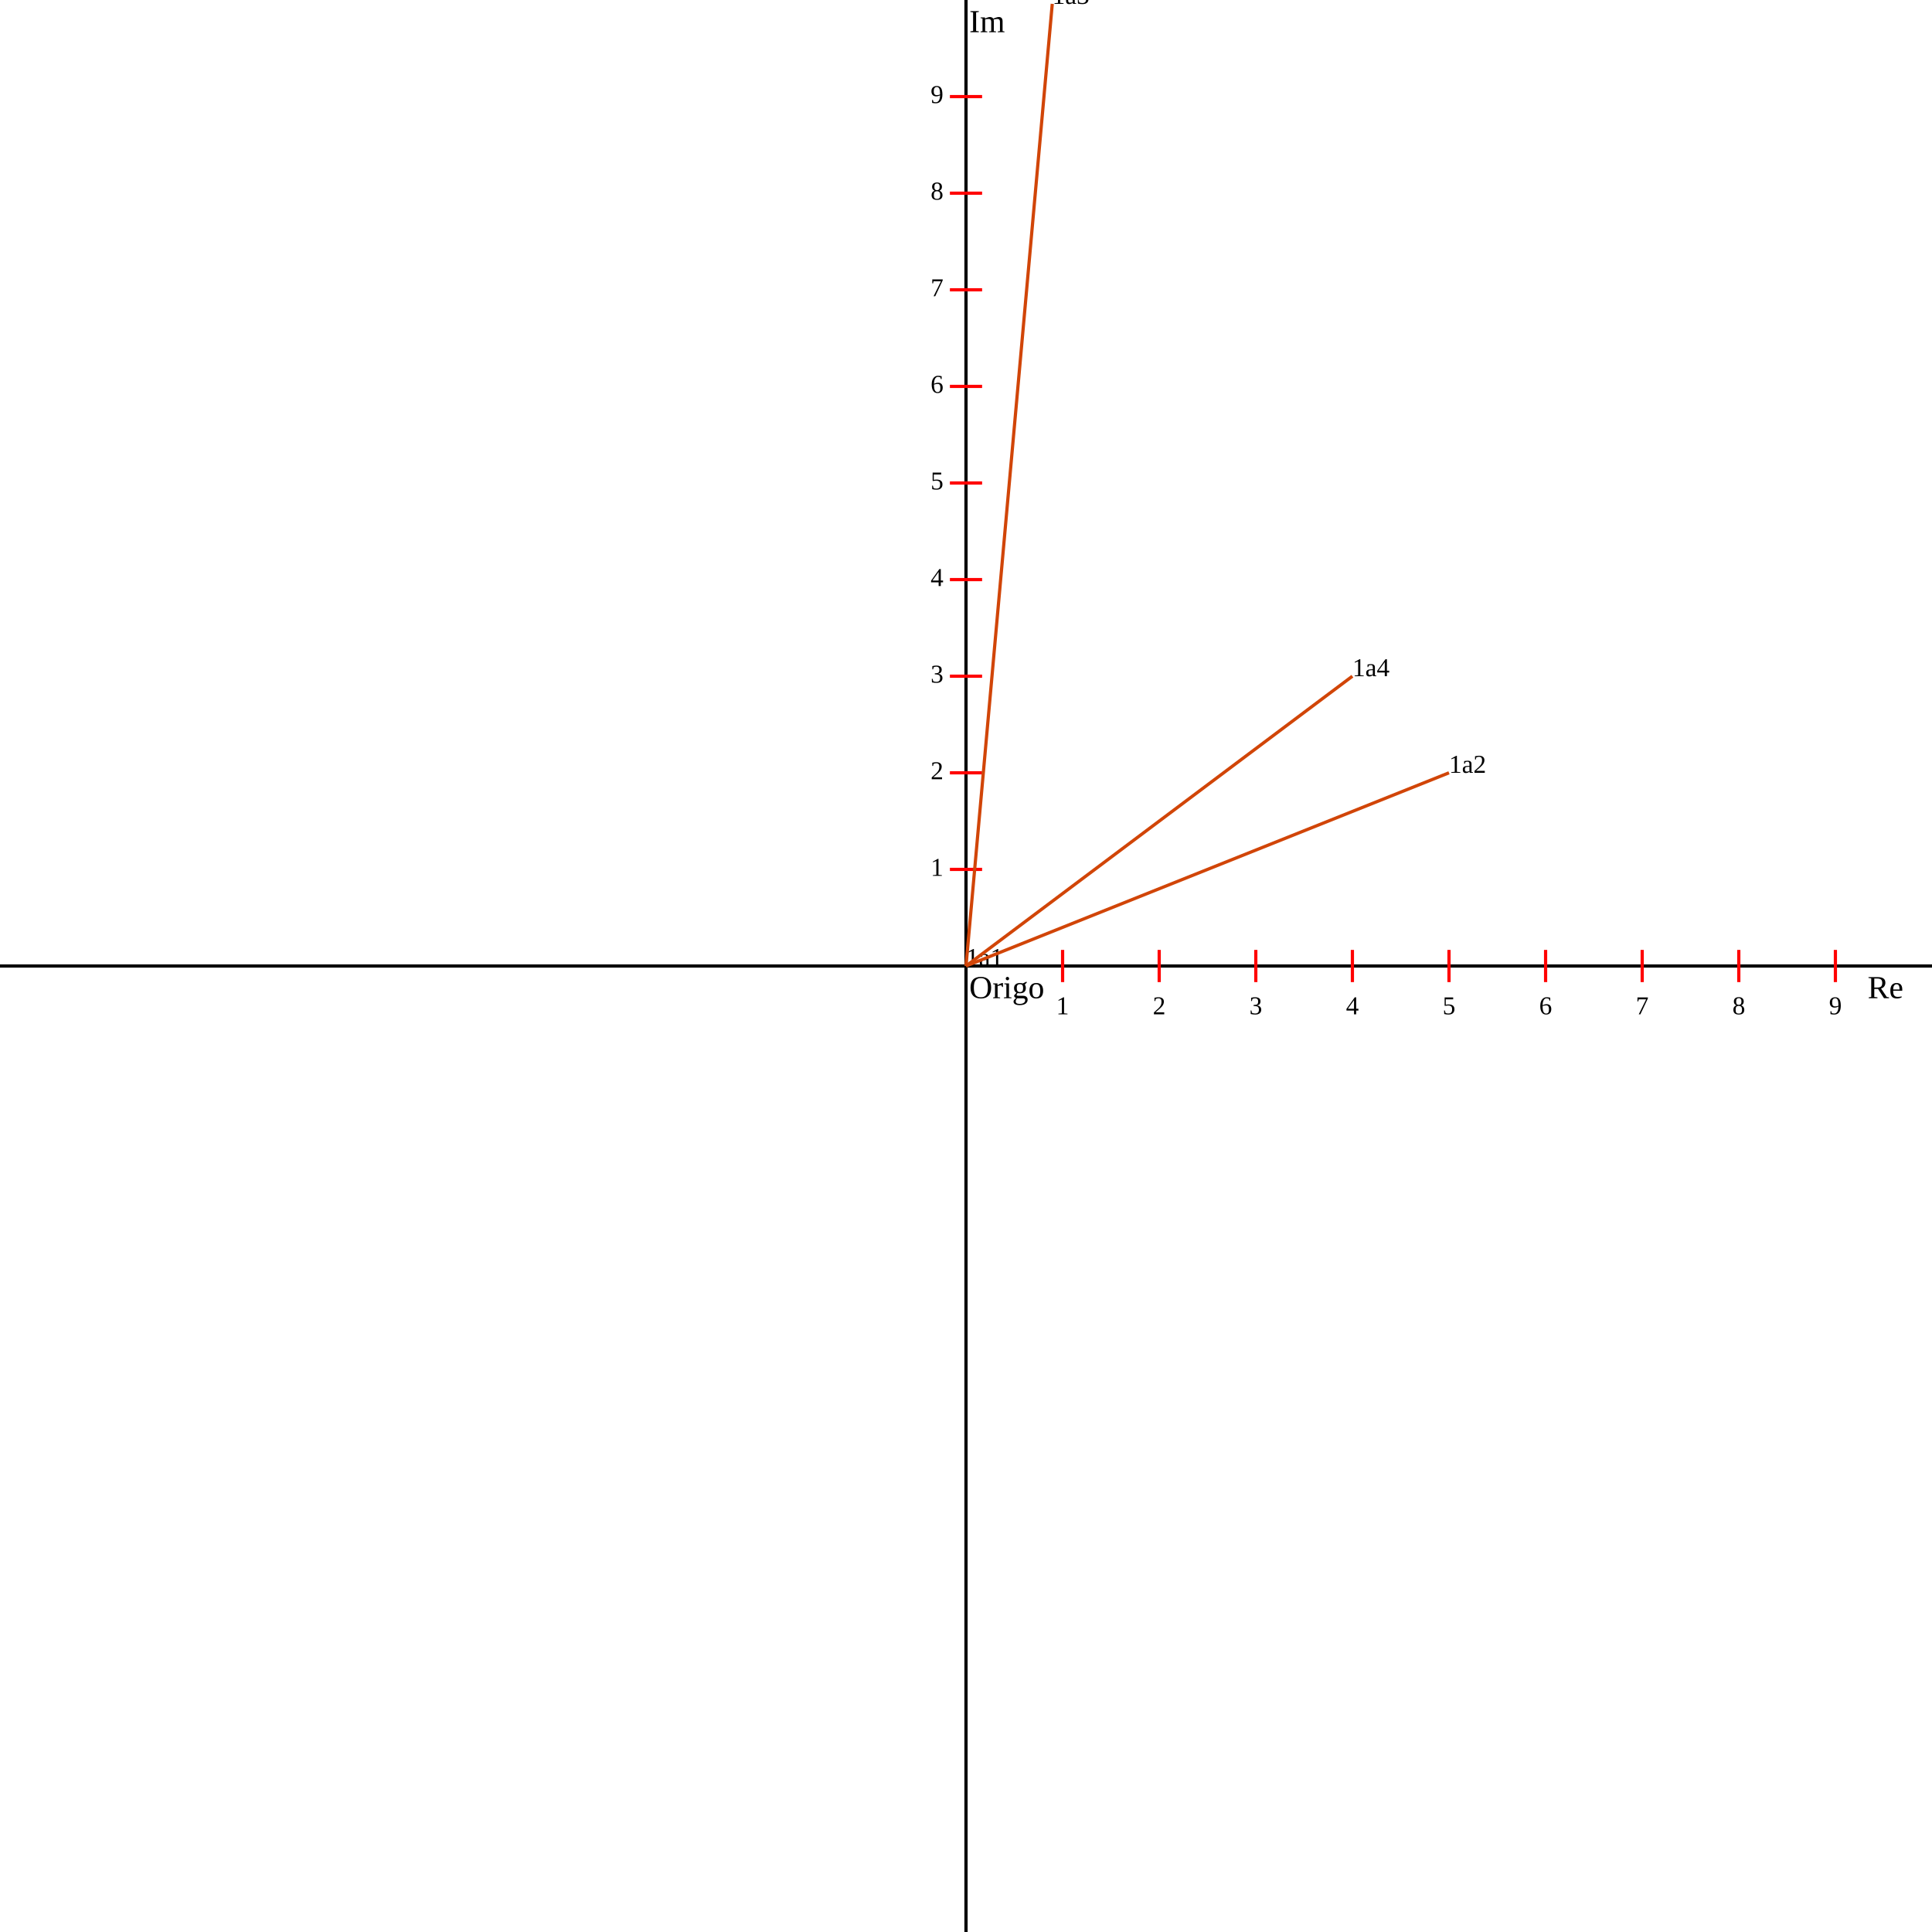
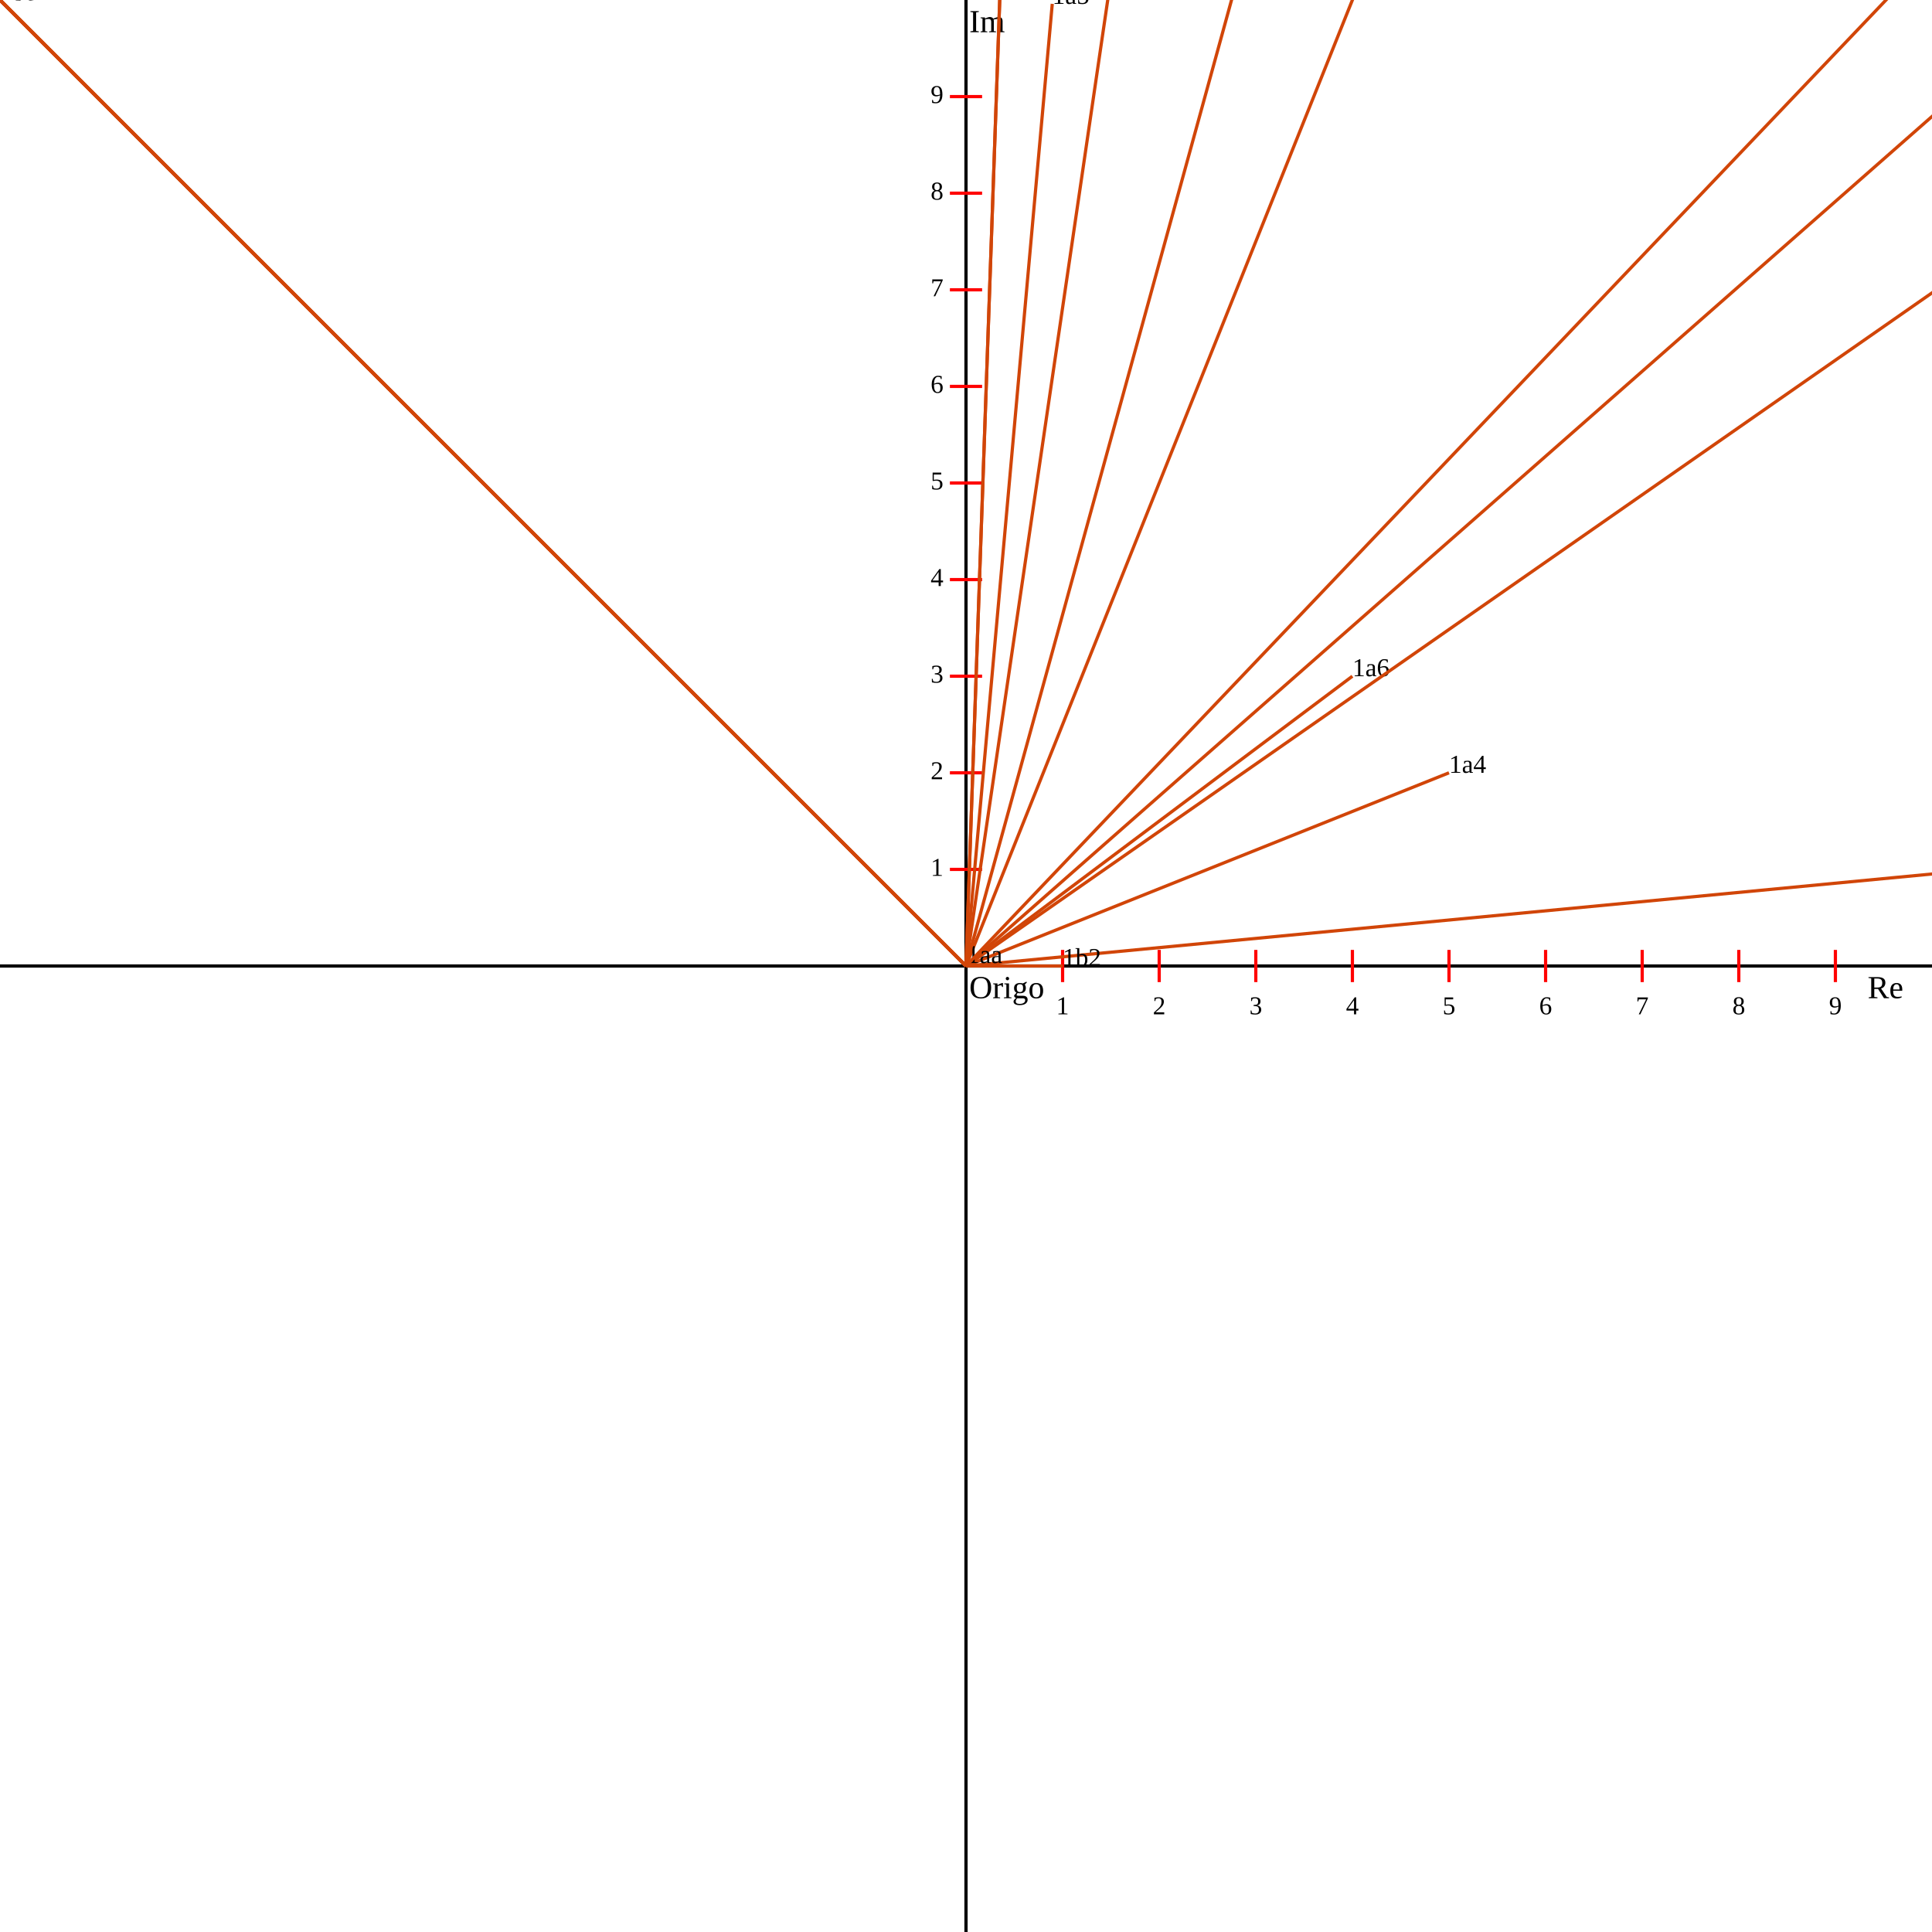
<svg xmlns="http://www.w3.org/2000/svg" width="600" height="600" version="1.1">
  <line style="stroke:#000000;" x1="300" y1="0" x2="300" y2="600" />
  <line style="stroke:#000000;" x1="0" y1="300" x2="600" y2="300" />
  <text x="301" y="310" font-size="10">Origo</text>
  <text x="580" y="310" font-size="10">Re</text>
  <text x="301" y="10" font-size="10">Im</text>
  <line style="stroke:#FF0000;" x1="330" y1="295" x2="330" y2="305" />
  <text x="328" y="315" font-size="8">1</text>
  <line style="stroke:#FF0000;" x1="360" y1="295" x2="360" y2="305" />
  <text x="358" y="315" font-size="8">2</text>
  <line style="stroke:#FF0000;" x1="390" y1="295" x2="390" y2="305" />
  <text x="388" y="315" font-size="8">3</text>
  <line style="stroke:#FF0000;" x1="420" y1="295" x2="420" y2="305" />
  <text x="418" y="315" font-size="8">4</text>
  <line style="stroke:#FF0000;" x1="450" y1="295" x2="450" y2="305" />
  <text x="448" y="315" font-size="8">5</text>
  <line style="stroke:#FF0000;" x1="480" y1="295" x2="480" y2="305" />
  <text x="478" y="315" font-size="8">6</text>
  <line style="stroke:#FF0000;" x1="510" y1="295" x2="510" y2="305" />
  <text x="508" y="315" font-size="8">7</text>
  <line style="stroke:#FF0000;" x1="540" y1="295" x2="540" y2="305" />
  <text x="538" y="315" font-size="8">8</text>
  <line style="stroke:#FF0000;" x1="570" y1="295" x2="570" y2="305" />
  <text x="568" y="315" font-size="8">9</text>
  <line style="stroke:#FF0000;" x1="295" y1="270" x2="305" y2="270" />
  <text x="289" y="272" font-size="8">1</text>
  <line style="stroke:#FF0000;" x1="295" y1="240" x2="305" y2="240" />
  <text x="289" y="242" font-size="8">2</text>
  <line style="stroke:#FF0000;" x1="295" y1="210" x2="305" y2="210" />
  <text x="289" y="212" font-size="8">3</text>
  <line style="stroke:#FF0000;" x1="295" y1="180" x2="305" y2="180" />
  <text x="289" y="182" font-size="8">4</text>
  <line style="stroke:#FF0000;" x1="295" y1="150" x2="305" y2="150" />
  <text x="289" y="152" font-size="8">5</text>
  <line style="stroke:#FF0000;" x1="295" y1="120" x2="305" y2="120" />
  <text x="289" y="122" font-size="8">6</text>
  <line style="stroke:#FF0000;" x1="295" y1="90" x2="305" y2="90" />
  <text x="289" y="92" font-size="8">7</text>
  <line style="stroke:#FF0000;" x1="295" y1="60" x2="305" y2="60" />
  <text x="289" y="62" font-size="8">8</text>
  <line style="stroke:#FF0000;" x1="295" y1="30" x2="305" y2="30" />
  <text x="289" y="32" font-size="8">9</text>
-   <line style="stroke:#d14508;" x1="300" y1="300" x2="300" y2="300" />
-   <text x="300" y="300" font-size="8">1a1</text>
+   <line style="stroke:#d14508;" x1="300" y1="300" x2="480" y2="-150" />
+   <text x="480" y="-150" font-size="8">1a1</text>
+   <line style="stroke:#d14508;" x1="300" y1="300" x2="335.597" y2="-719.379" />
+   <text x="335.597" y="-719.379" font-size="8">1a2</text>
+   <line style="stroke:#d14508;" x1="300" y1="300" x2="1560" y2="180" />
+   <text x="1560" y="180" font-size="8">1a3</text>
  <line style="stroke:#d14508;" x1="300" y1="300" x2="450" y2="240" />
-   <text x="450" y="240" font-size="8">1a2</text>
+   <text x="450" y="240" font-size="8">1a4</text>
  <line style="stroke:#d14508;" x1="300" y1="300" x2="326.791" y2="1.199" />
-   <text x="326.791" y="1.199" font-size="8">1a3</text>
+   <text x="326.791" y="1.199" font-size="8">1a5</text>
  <line style="stroke:#d14508;" x1="300" y1="300" x2="420" y2="210" />
-   <text x="420" y="210" font-size="8">1a4</text>
+   <text x="420" y="210" font-size="8">1a6</text>
+   <line style="stroke:#d14508;" x1="300" y1="300" x2="1595.597" y2="-839.379" />
+   <text x="1595.597" y="-839.379" font-size="8">1a7</text>
+   <line style="stroke:#d14508;" x1="300" y1="300" x2="335.597" y2="-719.379" />
+   <text x="335.597" y="-719.379" font-size="8">1a8</text>
+   <line style="stroke:#d14508;" x1="300" y1="300" x2="4484.307" y2="-2615.746" />
+   <text x="4484.307" y="-2615.746" font-size="8">1a9</text>
+   <line style="stroke:#d14508;" x1="300" y1="300" x2="300.215" y2="299.074" />
+   <text x="300.215" y="299.074" font-size="8">1aa</text>
+   <line style="stroke:#d14508;" x1="300" y1="300" x2="8251.715" y2="-28626.981" />
+   <text x="8251.715" y="-28626.981" font-size="8">1ab</text>
+   <line style="stroke:#d14508;" x1="300" y1="300" x2="515.597" y2="-1169.379" />
+   <text x="515.597" y="-1169.379" font-size="8">1ac</text>
+   <line style="stroke:#d14508;" x1="300" y1="300" x2="nan" y2="nan" />
+   <text x="nan" y="nan" font-size="8">1ad</text>
+   <line style="stroke:#d14508;" x1="300" y1="300" x2="nan" y2="nan" />
+   <text x="nan" y="nan" font-size="8">1ae</text>
+   <line style="stroke:#d14508;" x1="300" y1="300" x2="5700" y2="-5370" />
+   <text x="5700" y="-5370" font-size="8">1af</text>
+   <line style="stroke:#d14508;" x1="300" y1="300" x2="123551.602" y2="-1172360.657" />
+   <text x="123551.602" y="-1172360.657" font-size="8">1b0</text>
+   <line style="stroke:#d14508;" x1="300" y1="300" x2="nan" y2="nan" />
+   <text x="nan" y="nan" font-size="8">1b1</text>
+   <line style="stroke:#d14508;" x1="300" y1="300" x2="330" y2="300" />
+   <text x="330" y="300" font-size="8">1b2</text>
+   <line style="stroke:#d14508;" x1="300" y1="300" x2="nan" y2="nan" />
+   <text x="nan" y="nan" font-size="8">1b3</text>
+   <line style="stroke:#d14508;" x1="300" y1="300" x2="nan" y2="nan" />
+   <text x="nan" y="nan" font-size="8">1b4</text>
</svg>
